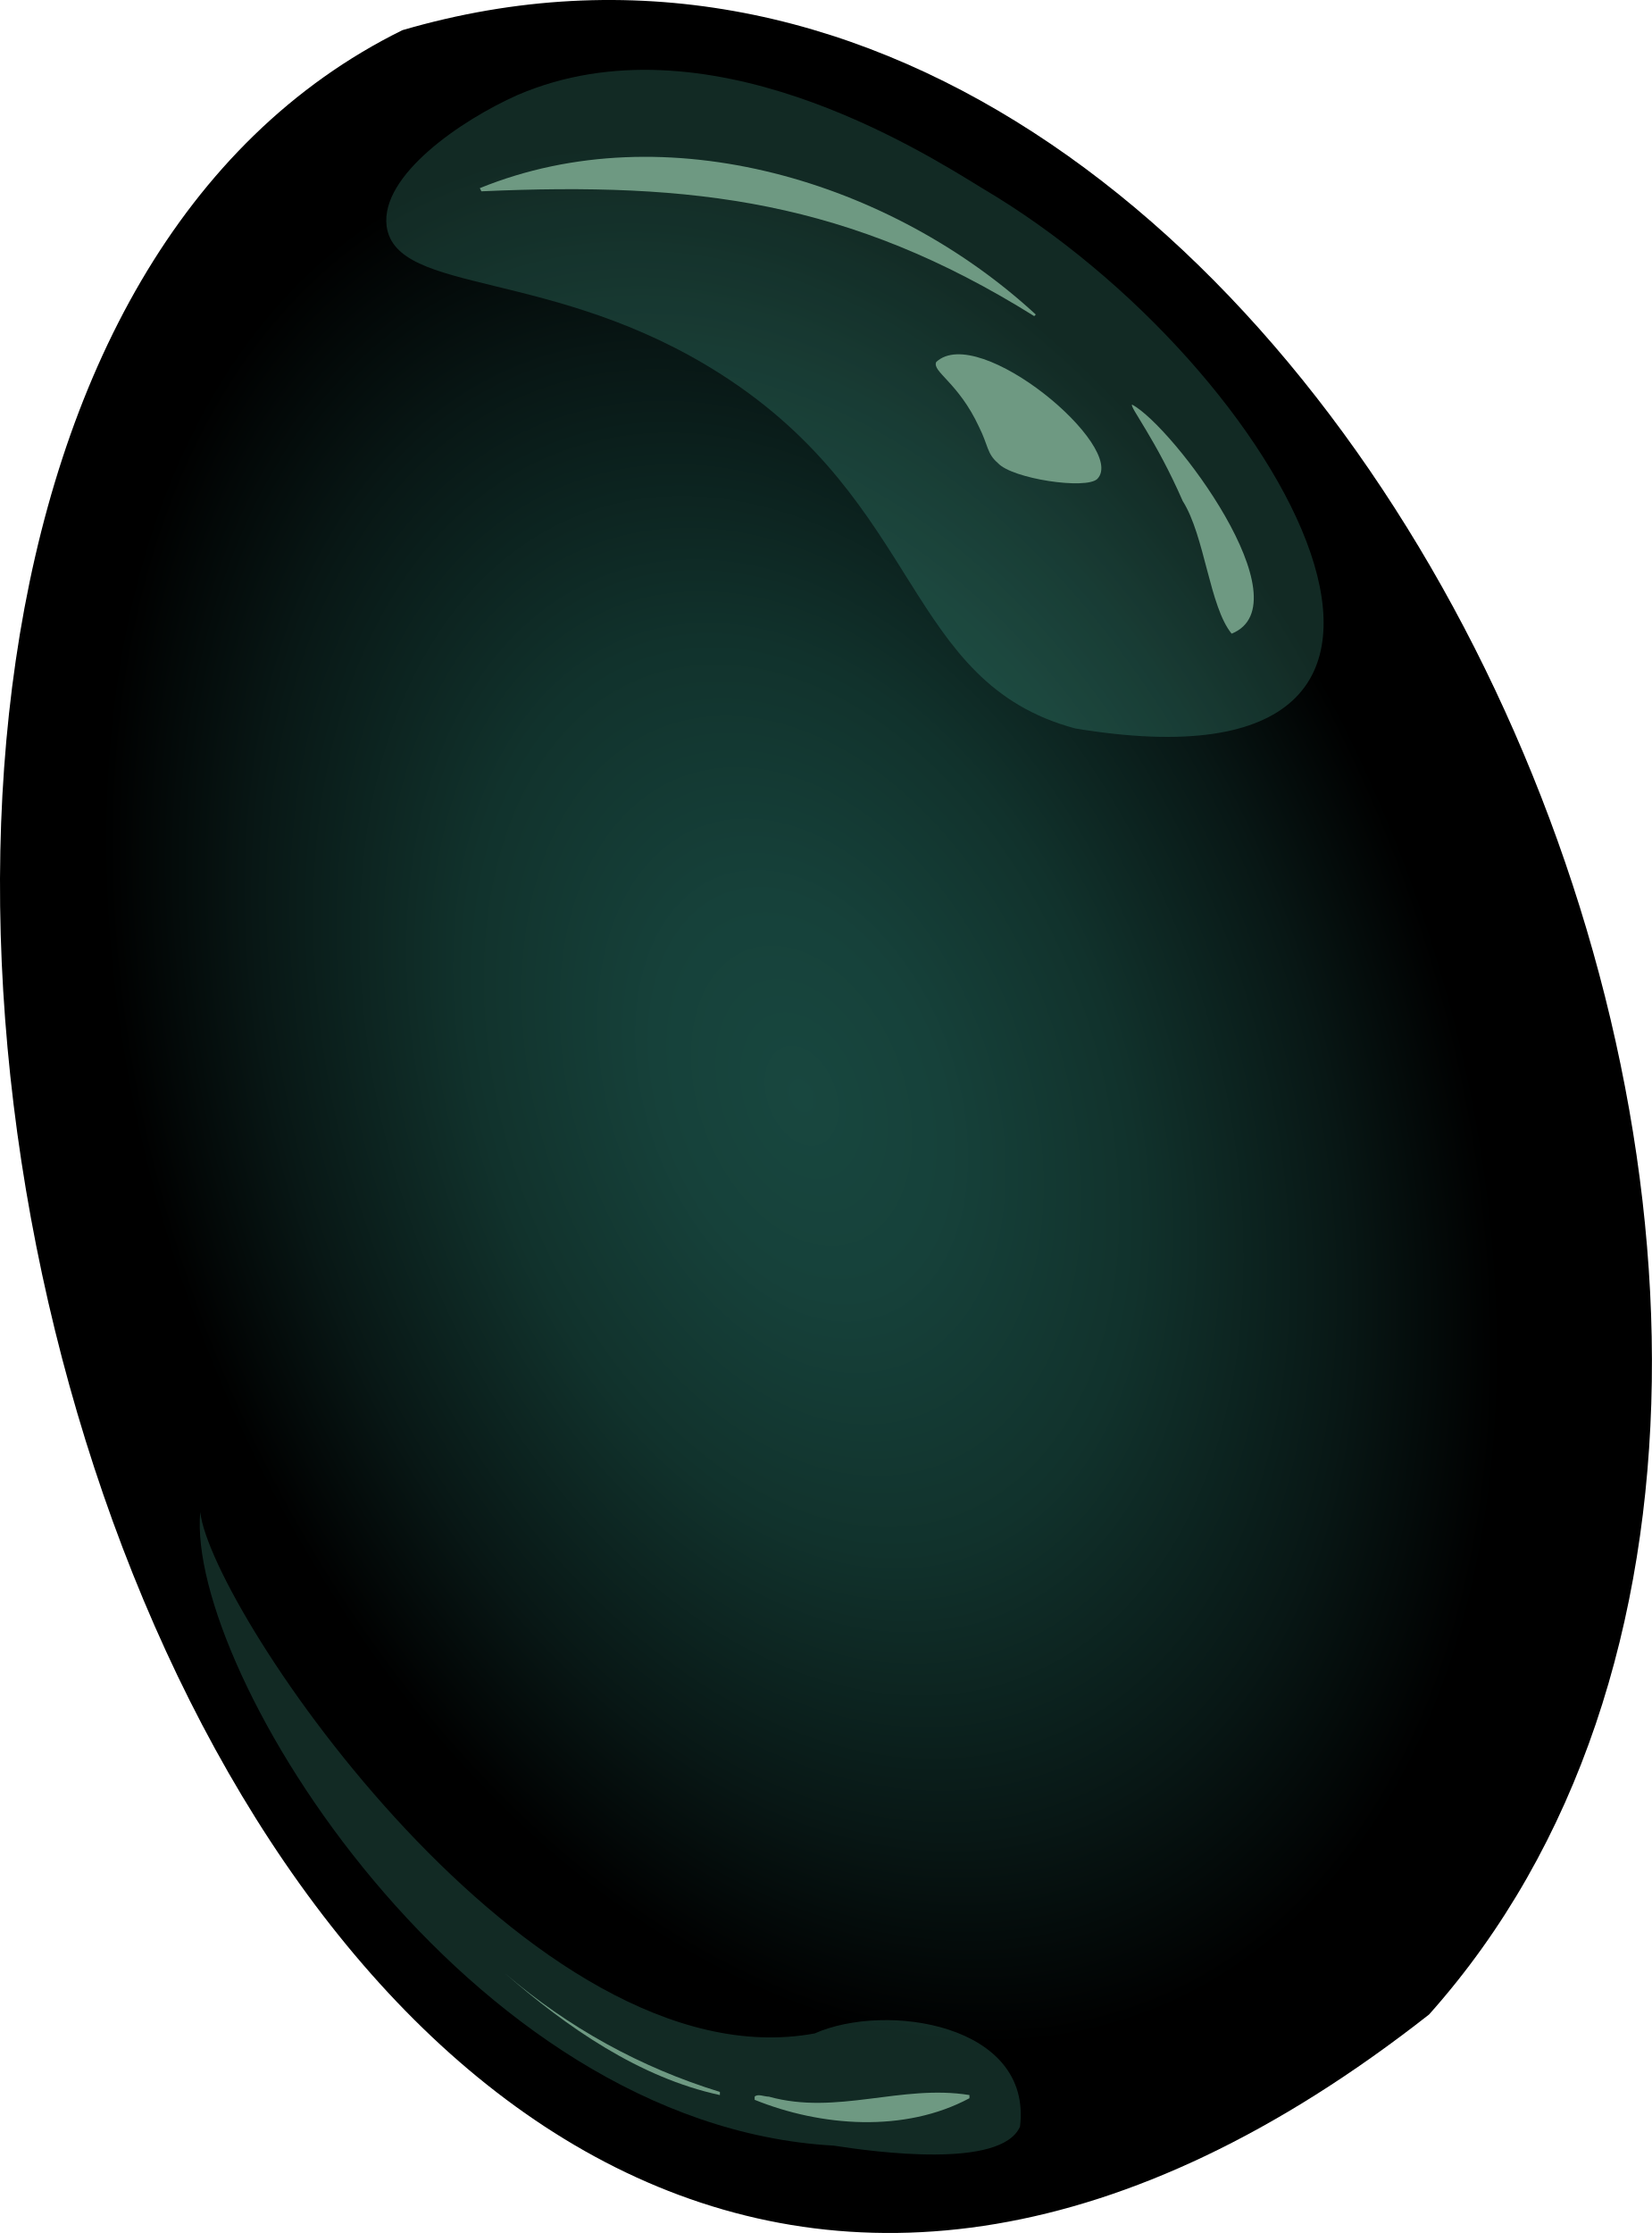
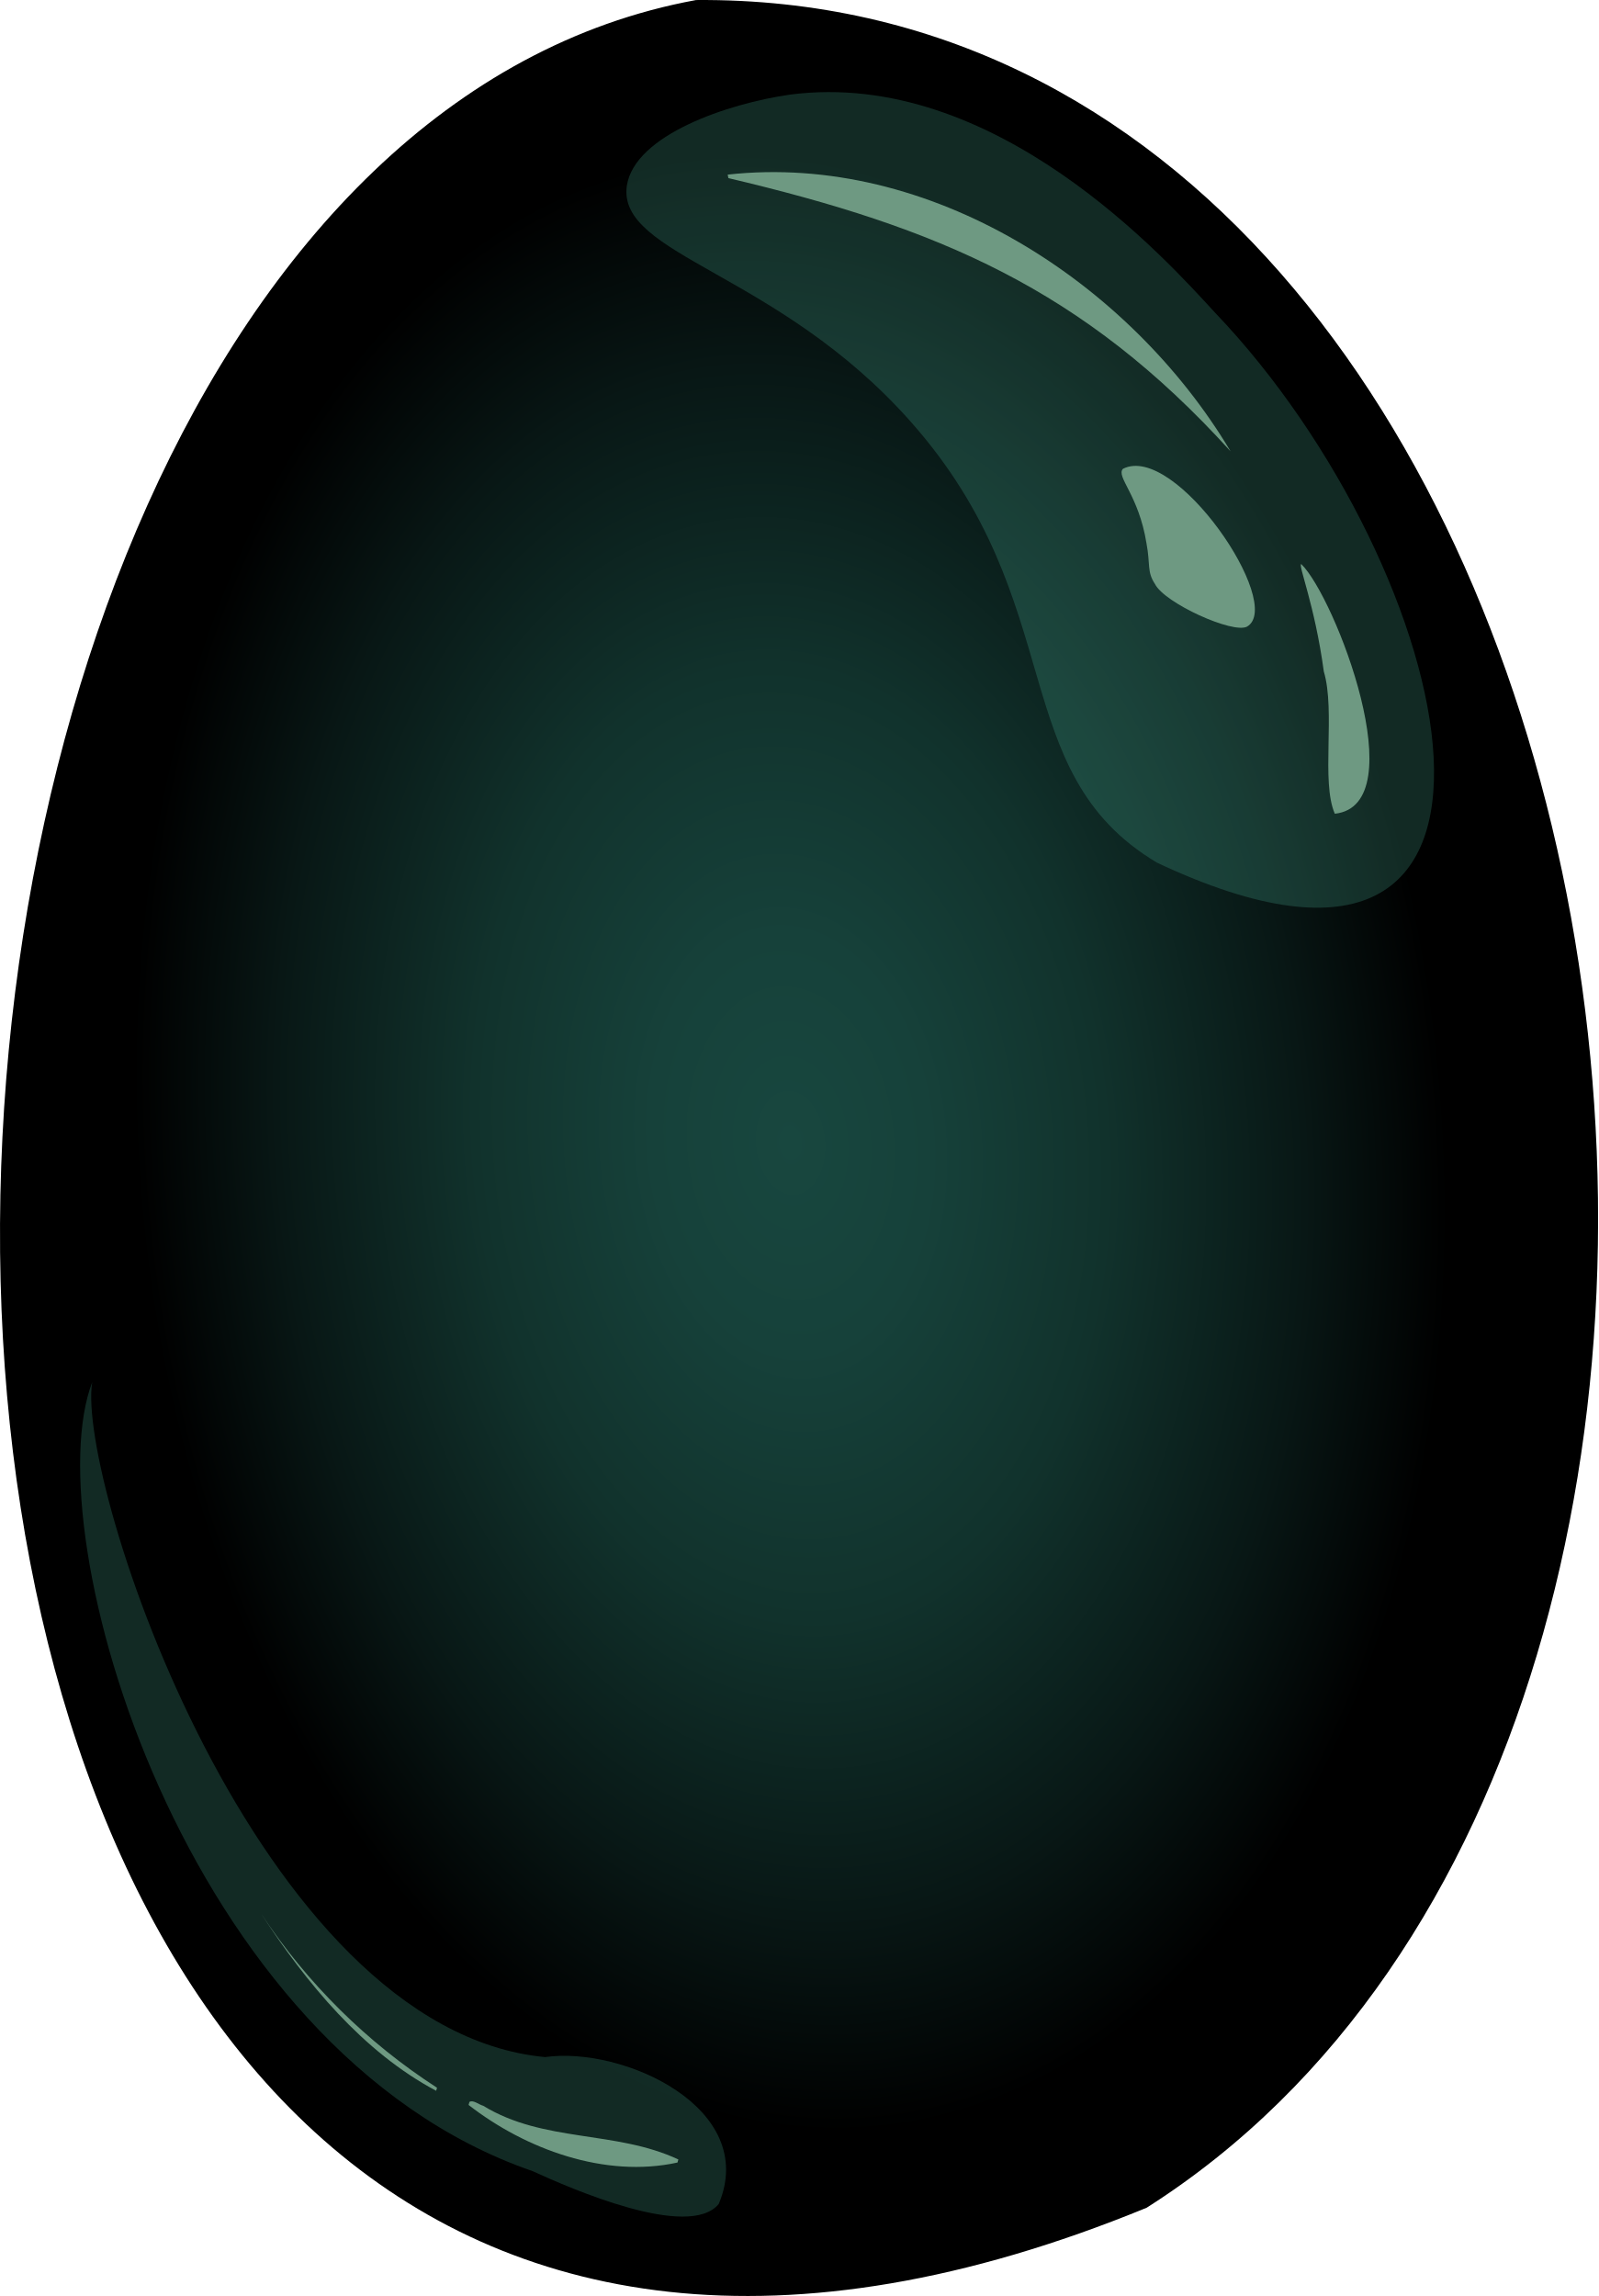
- <svg xmlns="http://www.w3.org/2000/svg" id="pizza" viewBox="0 0 104.589 141.34">
+ <svg xmlns="http://www.w3.org/2000/svg" id="pizza" viewBox="0 0 100.299 144.107">
  <defs>
-     <radialGradient id="radial-gradient" cx="-553.64" cy="2287.157" r="62.225" gradientTransform="matrix(-0.3513, -0.9363, 0.6179, -0.2318, -385.165, 1348.438)" gradientUnits="userSpaceOnUse">
+     <radialGradient id="radial-gradient" cx="-1412.649" cy="-624.164" r="62.225" gradientTransform="matrix(-0.0826, -0.9966, -0.6577, 0.0545, 673.0377, -40.1387)" gradientUnits="userSpaceOnUse">
      <stop offset="0" stop-color="#18473f" />
      <stop offset="0.211" stop-color="#16413a" />
      <stop offset="0.482" stop-color="#11322c" />
      <stop offset="0.783" stop-color="#081715" />
      <stop offset="1" />
    </radialGradient>
  </defs>
  <g id="black_olive_whole">
-     <path d="M1262.3,1394.8c38.2-42.8-7.1-142.5-65-125.6C1141.1,1296.9,1184.6,1455.8,1262.3,1394.8Z" transform="translate(-1171.822 -1267.291)" style="fill:url(#radial-gradient)" />
+     <path d="M1222.582,1400.524c48.426-30.757,32.039-139.033-28.276-138.567C1132.682,1273.276,1131.189,1438.016,1222.582,1400.524Z" transform="translate(-1150.62 -1261.955)" style="fill:url(#radial-gradient)" />
    <g id="Highlight_A" data-name="Highlight A">
-       <path d="M1223.4,1396c4.5-2,13.8-.6,13,5.9-1.2,2.7-9.2,1.6-11.8,1.2-23.3-1.3-41-30.1-40.1-40.1C1185.2,1369.2,1205.5,1399.3,1223.4,1396Z" transform="translate(-1171.822 -1267.291)" style="fill:#5bd3b6;opacity:0.2;isolation:isolate" />
-       <path d="M1234,1279.2c19.2,11.3,34.3,38.9,5.9,34.2-10.8-2.9-9.6-14.2-22.4-22.4-10.6-6.8-20.6-5-21.2-9.4-.4-3.2,4.7-6.7,8.3-8.3C1216.5,1268.2,1230.1,1276.8,1234,1279.2Z" transform="translate(-1171.822 -1267.291)" style="fill:#5bd3b6;opacity:0.2;isolation:isolate" />
+       <path d="M1184.83,1391.067c4.875-.697,13.44,3.187,10.898,9.222-1.891,2.27-9.287-.97-11.68-2.064-22.062-7.606-31.235-40.142-27.641-49.517C1155.388,1354.864,1166.708,1389.36,1184.83,1391.067Z" transform="translate(-1150.62 -1261.955)" style="fill:#5bd3b6;opacity:0.2;isolation:isolate" />
+       <path d="M1226.887,1281.588c15.39,16.109,22.389,46.781-3.652,34.512-9.6-5.736-5.363-16.28-15.441-27.661-8.343-9.434-18.455-10.429-17.832-14.826.488-3.188,6.349-5.164,10.249-5.721C1213.051,1266.231,1223.789,1278.215,1226.887,1281.588Z" transform="translate(-1150.62 -1261.955)" style="fill:#5bd3b6;opacity:0.2;isolation:isolate" />
    </g>
    <g id="Highlight_B" data-name="Highlight B">
-       <path d="M1243.5,1292.9c2.6,1.4,11,12.6,6.3,14.5-1.4-1.7-1.7-6.2-3.1-8.4C1245,1295.1,1243.3,1293,1243.5,1292.9Z" transform="translate(-1171.822 -1267.291)" style="fill:#6e9982" />
-       <path d="M1233.2,1400.1c-4.1,2.2-9.4,1.8-13.6.1v-.2c.2-.2.6,0,.9,0,4.3,1.2,8.4-.8,12.7-.1Z" transform="translate(-1171.822 -1267.291)" style="fill:#6e9982" />
-       <path d="M1203.8,1392.2a37.857,37.857,0,0,0,13.6,7.5v.2C1212.3,1398.8,1207.7,1395.6,1203.8,1392.2Z" transform="translate(-1171.822 -1267.291)" style="fill:#6e9982" />
-       <path d="M1237.3,1287.3c-11.7-7.3-21.5-8.5-35-7.9l-.1-.2c11.8-4.8,26.1-.4,35.2,8Z" transform="translate(-1171.822 -1267.291)" style="fill:#6e9982" />
-       <path d="M1241.3,1297.6c-.7.7-5.4,0-6.3-1-.7-.6-.6-1.1-1.2-2.3-1.3-2.8-3-3.5-2.7-4.1C1233.8,1287.7,1243.2,1295.6,1241.3,1297.6Z" transform="translate(-1171.822 -1267.291)" style="fill:#6e9982" />
+       <path d="M1232.29,1297.36c2.12,2.056,7.146,15.123,2.106,15.669-.883-2.017.056-6.429-.691-8.927C1233.133,1299.885,1232.07,1297.401,1232.29,1297.36Z" transform="translate(-1150.62 -1261.955)" style="fill:#6e9982" />
+       <path d="M1193.14,1397.685c-4.545.998-9.535-.832-13.111-3.614l.054-.192c.247-.138.577.164.866.245,3.81,2.327,8.3,1.522,12.246,3.368Z" transform="translate(-1150.62 -1261.955)" style="fill:#6e9982" />
+       <path d="M1167.009,1382.065a37.857,37.857,0,0,0,11.039,10.925l-.054.192C1173.387,1390.733,1169.834,1386.4,1167.009,1382.065Z" transform="translate(-1150.62 -1261.955)" style="fill:#6e9982" />
+       <path d="M1227.852,1290.281c-9.265-10.215-18.366-14.042-31.518-17.147l-.042-.22c12.662-1.399,25.219,6.734,31.56,17.367Z" transform="translate(-1150.62 -1261.955)" style="fill:#6e9982" />
+       <path d="M1228.891,1301.281c-.864.482-5.195-1.473-5.788-2.68-.51-.768-.277-1.222-.527-2.54-.487-3.048-1.931-4.186-1.479-4.681C1224.376,1289.711,1231.265,1299.875,1228.891,1301.281Z" transform="translate(-1150.62 -1261.955)" style="fill:#6e9982" />
    </g>
  </g>
</svg>
